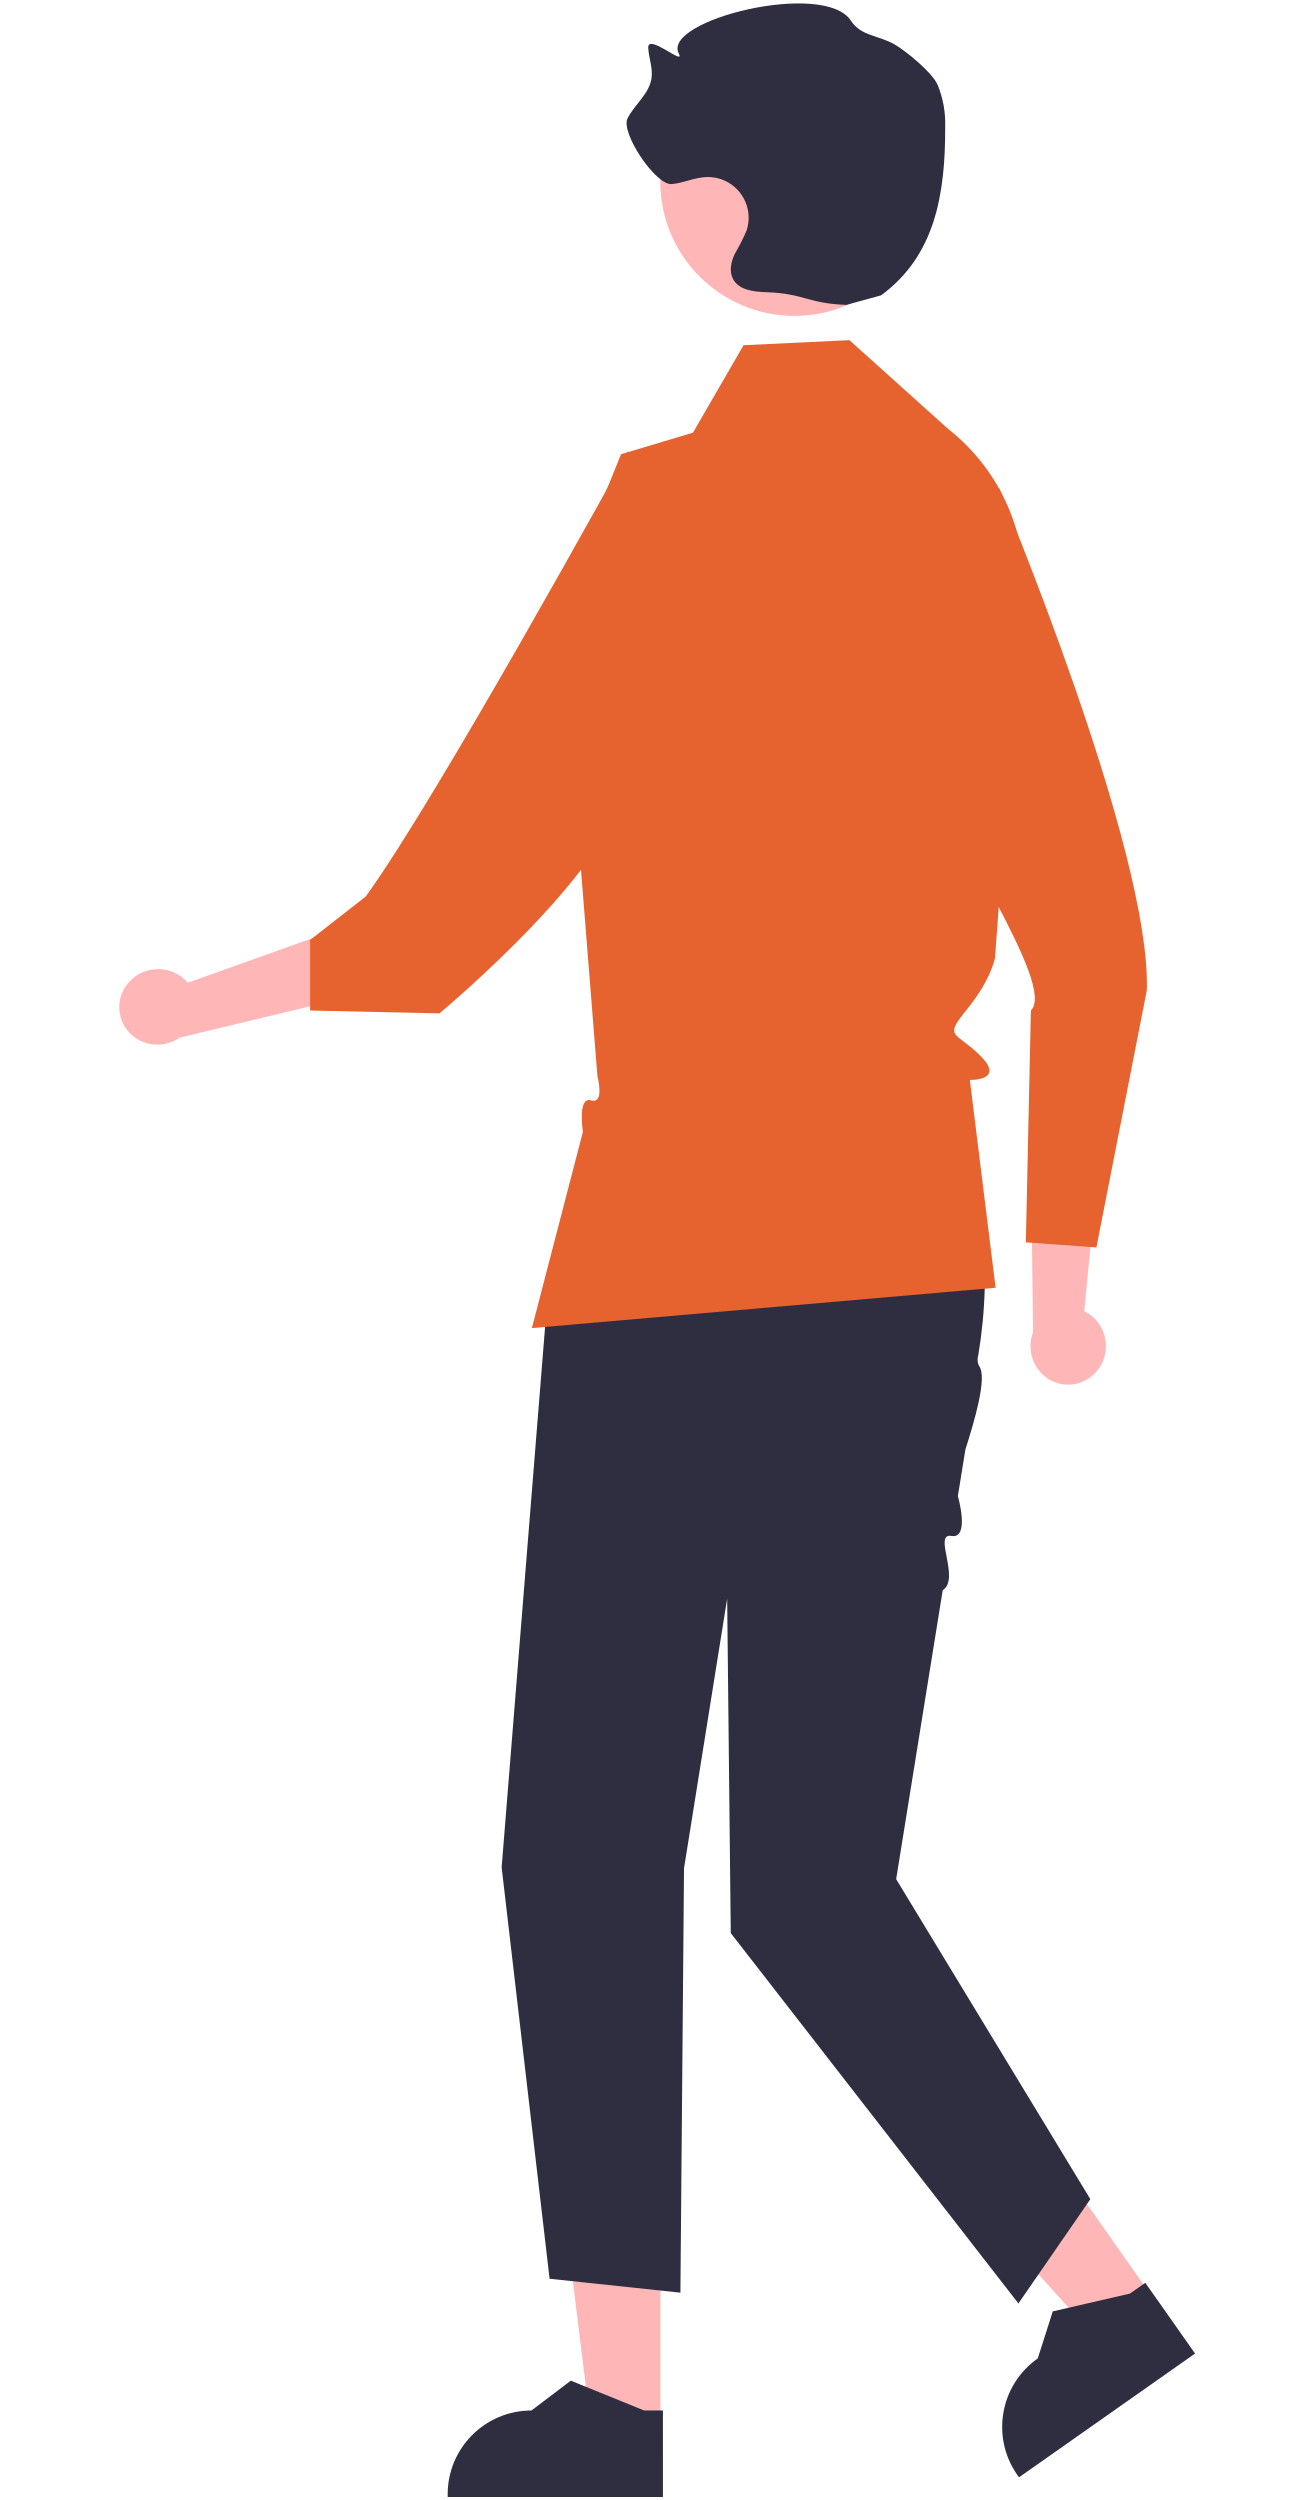
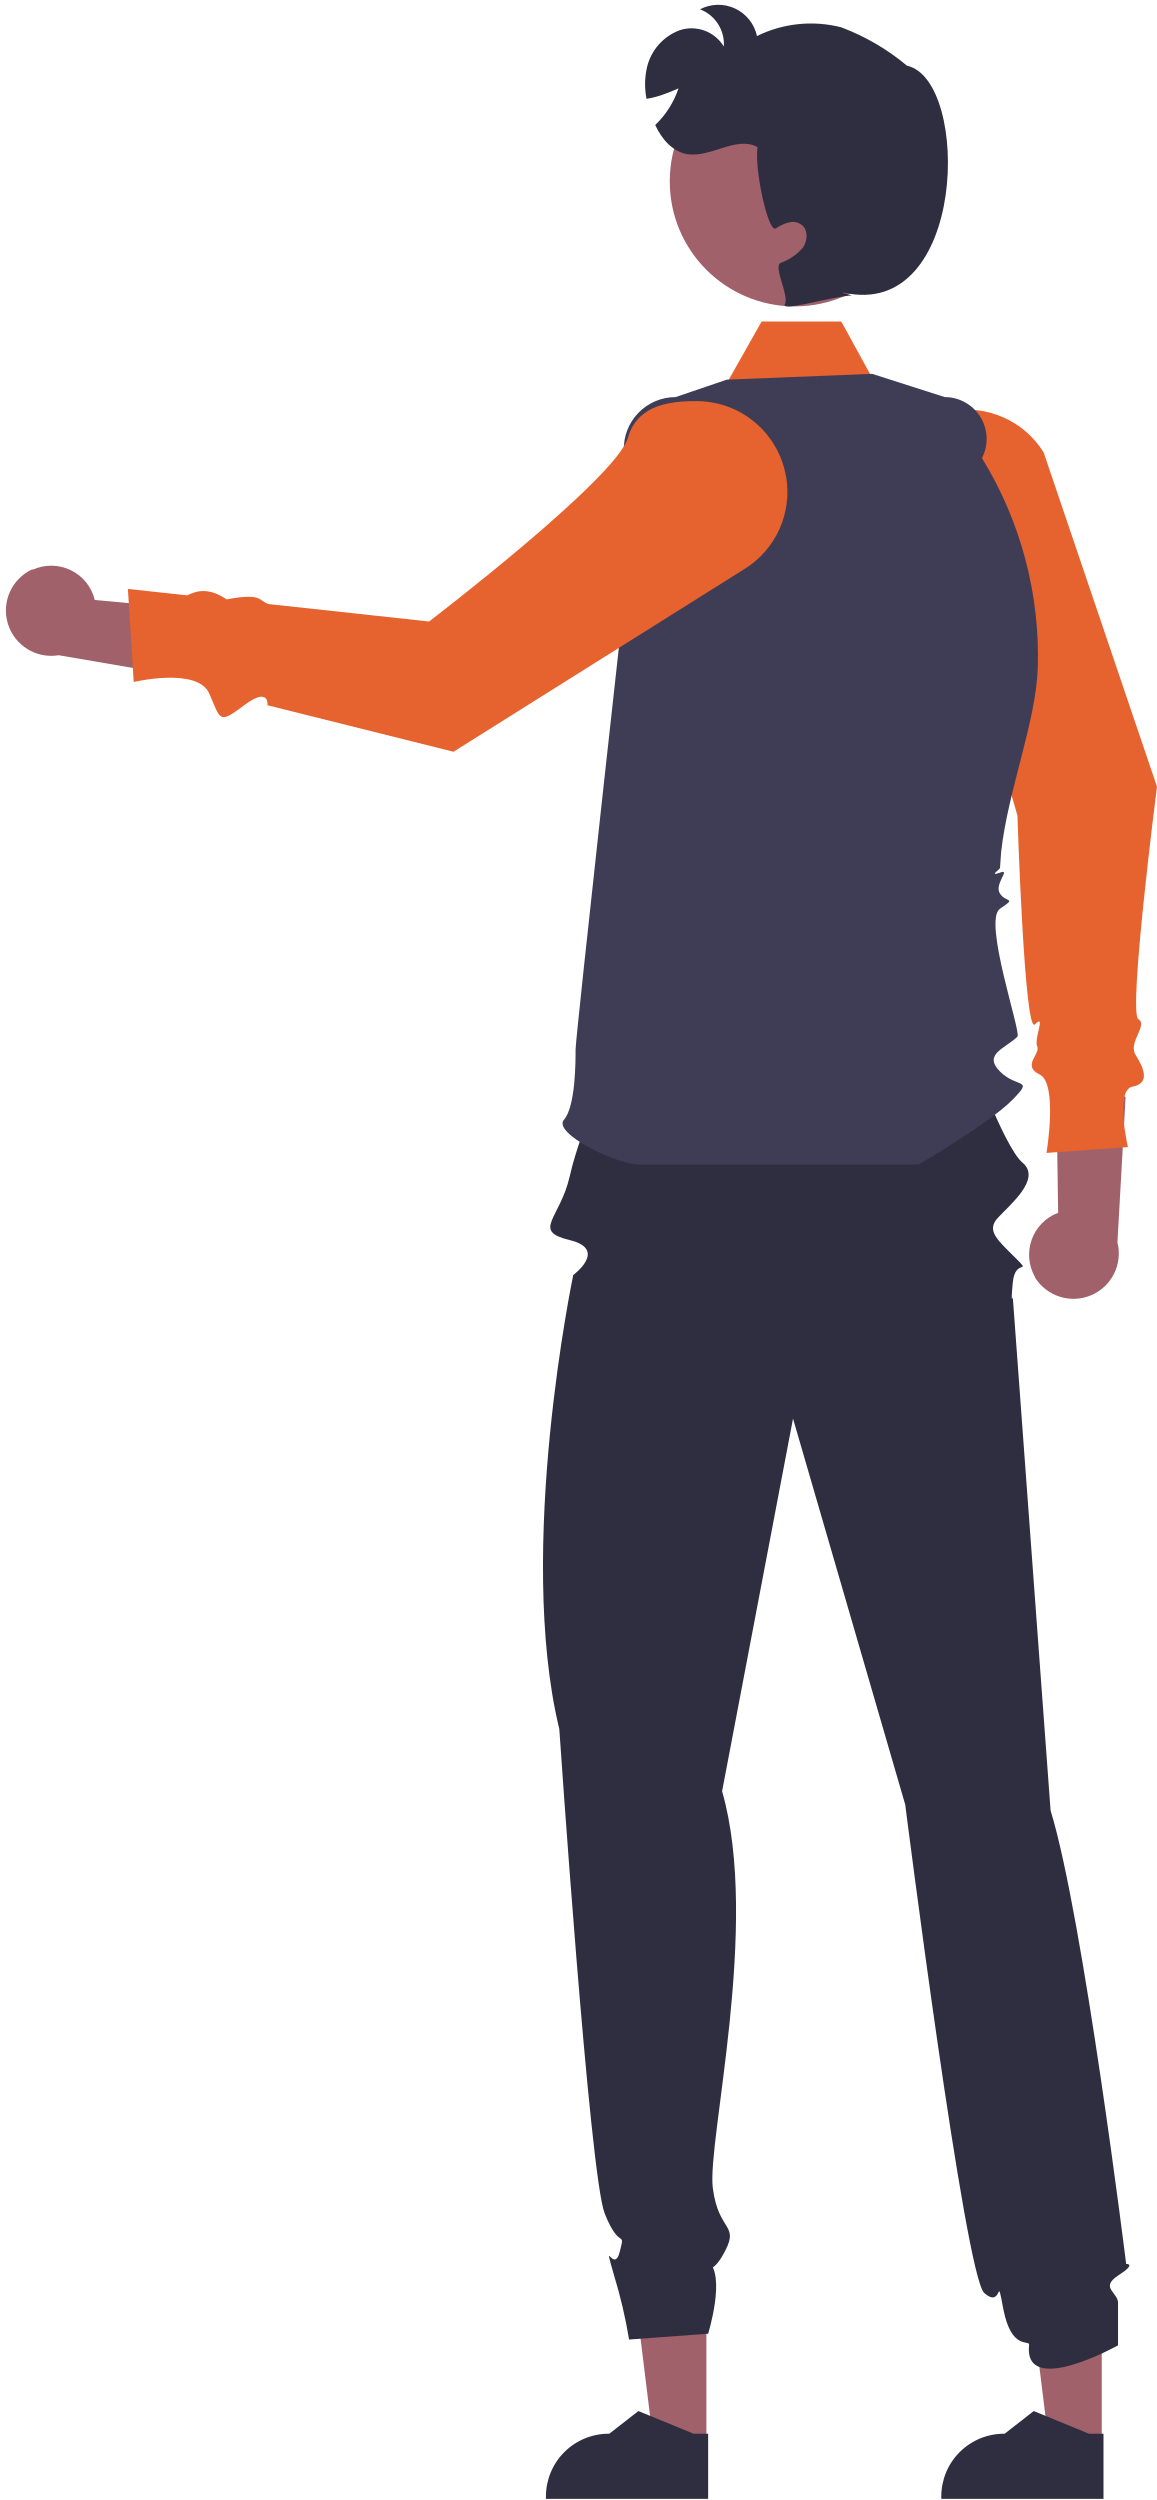
- <svg xmlns="http://www.w3.org/2000/svg" width="200" height="380" fill="none" viewBox="0 0 214 496">
-   <path fill="#FFB6B6" d="m107.507 480.918-13.886-.001-6.607-53.564 20.496.001-.003 53.564Z" />
-   <path fill="#2F2E41" d="m107.996 495.404-42.703-.001v-.541a16.621 16.621 0 0 1 16.621-16.621l7.802-5.917 14.553 5.918h3.728l-.001 17.162Z" />
-   <path fill="#FFB6B6" d="m204.84 455.374-11.359 7.986-36.214-40.015 16.766-11.789 30.807 43.818Z" />
-   <path fill="#2F2E41" d="m213.573 466.942-34.932 24.562-.311-.442a16.622 16.622 0 0 1 4.036-23.156l.001-.001 2.977-9.328 15.309-3.529 3.05-2.144 9.87 14.038ZM162.835 214.441l1.154 2.465c7.584 16.203 9.523 34.316 6.576 51.962a2.945 2.945 0 0 0 .118 2.094c1.827 2.144-1.04 11.459-2.684 16.66l-1.482 9.197s2.457 8.542-1.275 7.915c-3.732-.628 1.825 8.483-1.734 10.766l-9.234 57.321 38.525 63.495-14.269 20.689-57.074-73.482-.713-66.349-8.561 53.507-.714 84.184-25.958-2.759L76 370.488l9.072-112.873 14.268-48.94 63.495 5.766Z" />
-   <path fill="#FFB6B6" d="M2.074 194.845a7.742 7.742 0 0 1 10.776-.74c.309.27.594.565.854.882l25.44-9.098 9.158 11.284-36.196 8.696a7.721 7.721 0 0 1-9.418-.447 7.385 7.385 0 0 1-2.534-5.057 7.392 7.392 0 0 1 1.92-5.52Z" />
-   <path fill="#E6622E" d="m145 67.488-21 1-10.042 17.349-14.269 4.28-12.128 29.964L95 213.488s1.491 5.65-1.254 4.825c-2.746-.825-1.627 6.256-1.627 6.256L82 263.488l92-8-5.108-41.235s7.102.229 2.108-4.765-7.423-3.403-2.625-9.307c4.797-5.904 5.51-10.184 5.51-10.184l2.141-29.251 3.528-41.165a39.549 39.549 0 0 0-14.943-34.458L145 67.488Z" />
-   <path fill="#FFB6B6" d="M194.563 271.391a7.746 7.746 0 0 0-1.918-10.63 7.394 7.394 0 0 0-1.064-.613l2.6-26.892-13.181-6.12.421 37.223a7.72 7.72 0 0 0 2.737 9.023 7.378 7.378 0 0 0 5.523 1.22 7.405 7.405 0 0 0 4.882-3.211Z" />
-   <path fill="#E6622E" d="M174.673 96.787s30.241 72.038 29.327 99.701l-10 51-14-1 1-46c5.108-5.222-16.271-34.719-23.318-55.478l16.991-48.223ZM101.116 89.404s-37.542 68.359-52.08 88.464L38 186.488v14l25.661.567s38.169-31.748 36.742-47.443c-1.427-15.695.713-64.208.713-64.208Z" />
-   <path fill="#FFB6B6" d="M134.11 62.671c14.709 0 26.632-11.923 26.632-26.632 0-14.708-11.923-26.631-26.632-26.631-14.708 0-26.631 11.923-26.631 26.631 0 14.709 11.923 26.632 26.631 26.632Z" />
-   <path fill="#2F2E41" d="M144.401 60.488c-7.643-.25-8.337-2.27-15.979-2.52-2.433-.08-5.305-.413-6.481-2.545-.838-1.518-.453-3.43.285-5a45.623 45.623 0 0 0 2.354-4.63 8.093 8.093 0 0 0-4.209-9.897 8.086 8.086 0 0 0-3.806-.768c-2.325.1-4.51 1.194-6.829 1.394-3.18.274-10.214-10.228-8.749-13.064 1.425-2.762 4.294-4.845 4.745-7.92.294-2.01-.536-4.009-.649-6.038-.168-3.01 7.459 3.775 6.062 1.105-3.426-6.55 28.863-14.672 34.179-6.466 1.987 3.066 5.528 2.857 8.684 4.699 2.068 1.207 7.291 5.371 8.479 7.967a20.211 20.211 0 0 1 1.512 8.361c.048 13.314-1.98 25.561-12.72 33.431" />
+ <svg xmlns="http://www.w3.org/2000/svg" width="199" height="430" fill="none">
+   <path fill="#A0616A" d="M178 219.6a7.7 7.7 0 0 1 4-11l-.4-27.5 12 7.6-1.4 25a7.8 7.8 0 0 1-14.2 6Z" />
+   <path fill="#E6622E" d="M163.5 70.7a15.6 15.6 0 0 0-13 15c-.1 8 2.6 11 6.4 12.1 7 2 18.1 42.5 18.1 42.5s1.2 37.7 3 35.9c2-2-.2 2.4.4 3.8.6 1.3-2.7 3.3.4 4.8 3.2 1.5 1.2 13.5 1.2 13.5l14-1s-2.3-9.8.8-10.4c3.2-.6 1.8-3.4.5-5.5s2.2-5.1.5-6.1c-1.8-1 3.2-40 3.2-40l-19.5-57.5a15.6 15.6 0 0 0-16-7.1ZM121 73l10-17.7h13.7l10.2 18.6-33.9-1Z" />
+   <path fill="#A0616A" d="M189.5 420.3h-9.1l-4.3-34.9h13.4v35Z" />
+   <path fill="#2F2E41" d="M189.8 429.8h-27.9v-.4a10.8 10.8 0 0 1 10.9-10.8l5-3.9 9.5 3.9h2.5v11.2Z" />
+   <path fill="#A0616A" d="M121.5 420.3h-9.1l-4.3-34.9h13.4v35Z" />
+   <path fill="#2F2E41" d="M121.8 429.8H93.9v-.4a10.8 10.8 0 0 1 10.9-10.8l5-3.9 9.5 3.9h2.5v11.2ZM192.3 391.4c3.3-2.1 1.4-2 1.4-2s-7.4-59.8-13-78l-6.5-88.3s-.4 1.7 0-2.5c.4-4.3 3.4-1.3.4-4.3s-5-4.6-3-6.8 7.6-6.7 4.3-9.5c-3.3-2.7-9.7-20.6-9.7-20.6l-62.5.5 2.5-.5s-7.8-2.9-4.2.9c3.6 3.8-2 13-4 22-1.7 7.4-6.6 9.4 0 11 6.6 1.6.6 6 .6 6s-9.9 47.1-2.4 78.1c0 0 5.2 76.7 7.8 83.3 2.6 6.6 3.6 2.6 2.6 6.6-1 4-3-3-1 4 1.1 3.6 2 7.4 2.6 11.1l13.6-1s3.1-10 0-12.5c-3.2-2.6-1 5 2.4-.8s-.6-3.8-1.6-11.8 8.2-45.3 1.6-68.2l12.2-64.1 19.3 66.4s10.3 81.2 13.6 84c3.3 2.9 2-4 3.3 2.9 1.4 7 4.5 5.1 4.4 6-1 9.2 15.3.1 15.3.1v-7c.3-2.1-3.3-2.8 0-5Z" />
+   <path fill="#3F3D56" d="M110 200.3c-4 0-15-5.4-13-7.7s2-10 2-12.1c0-2.2 9-83.2 9-83.2l-.7-19.8a8.9 8.9 0 0 1 8.9-9.2l8.8-3 25-1 12.5 4a7.2 7.2 0 0 1 6.4 10.5 65 65 0 0 1 9.6 36c-.3 9.4-5.1 21-6.3 31.7l-.2 2.8c0 .2-2 1.5 0 .8 2-.8-1.1 2 0 3.6 1 1.6 3 .6 0 2.6s3.7 21.3 3 22c-2 2-6 3-3 6s6 1 2 5-16 11-16 11h-48Z" />
+   <path fill="#A0616A" d="M136.7 52.7a21.5 21.5 0 1 0 0-43 21.5 21.5 0 0 0 0 43ZM5.6 98a7.7 7.7 0 0 1 10.7 5.2l27.3 2.5-9 11.2-24.5-4.2a7.8 7.8 0 0 1-4.5-14.8Z" />
+   <path fill="#E6622E" d="M135.2 82a15.6 15.6 0 0 0-15-13c-8.1-.2-11.1 2.5-12.2 6.3-2 7-34.2 31.6-34.2 31.6l-27.6-3c-1.7-.5-1-2-7.2-.8-3-2-5-1.6-6.8-.7L22 101.3l1 16s11-2.6 13 2 1.6 5.3 6 2 4 0 4 0l32 8 50-31.4a15.6 15.6 0 0 0 7.2-16Z" />
+   <path fill="#2F2E41" d="m145 50.4 1.5.4c-4.4.4-12.3 2.9-11.5 1.5.8-1.4-2.1-6.5-.7-7.1a9 9 0 0 0 3.8-2.6c.9-1.3.9-3.4-.5-4.1-1.3-.8-2.9 0-4.2.8-1.3.7-3.7-10.4-3.1-14-3.7-2-8 1.9-12.2 1.2-2.5-.5-4.3-2.6-5.4-5 1.8-1.7 3.2-3.9 4-6.3-1.8.8-3.6 1.5-5.5 1.8a13 13 0 0 1 .1-5.5 9 9 0 0 1 5.6-6.3 6.5 6.5 0 0 1 7.6 2.8 6.4 6.4 0 0 0-4.1-6.4 6.8 6.8 0 0 1 9.8 4.6 21 21 0 0 1 14.5-1.5 38.9 38.9 0 0 1 11.3 6.6c11 2.4 10.4 44-11 39Z" />
</svg>
